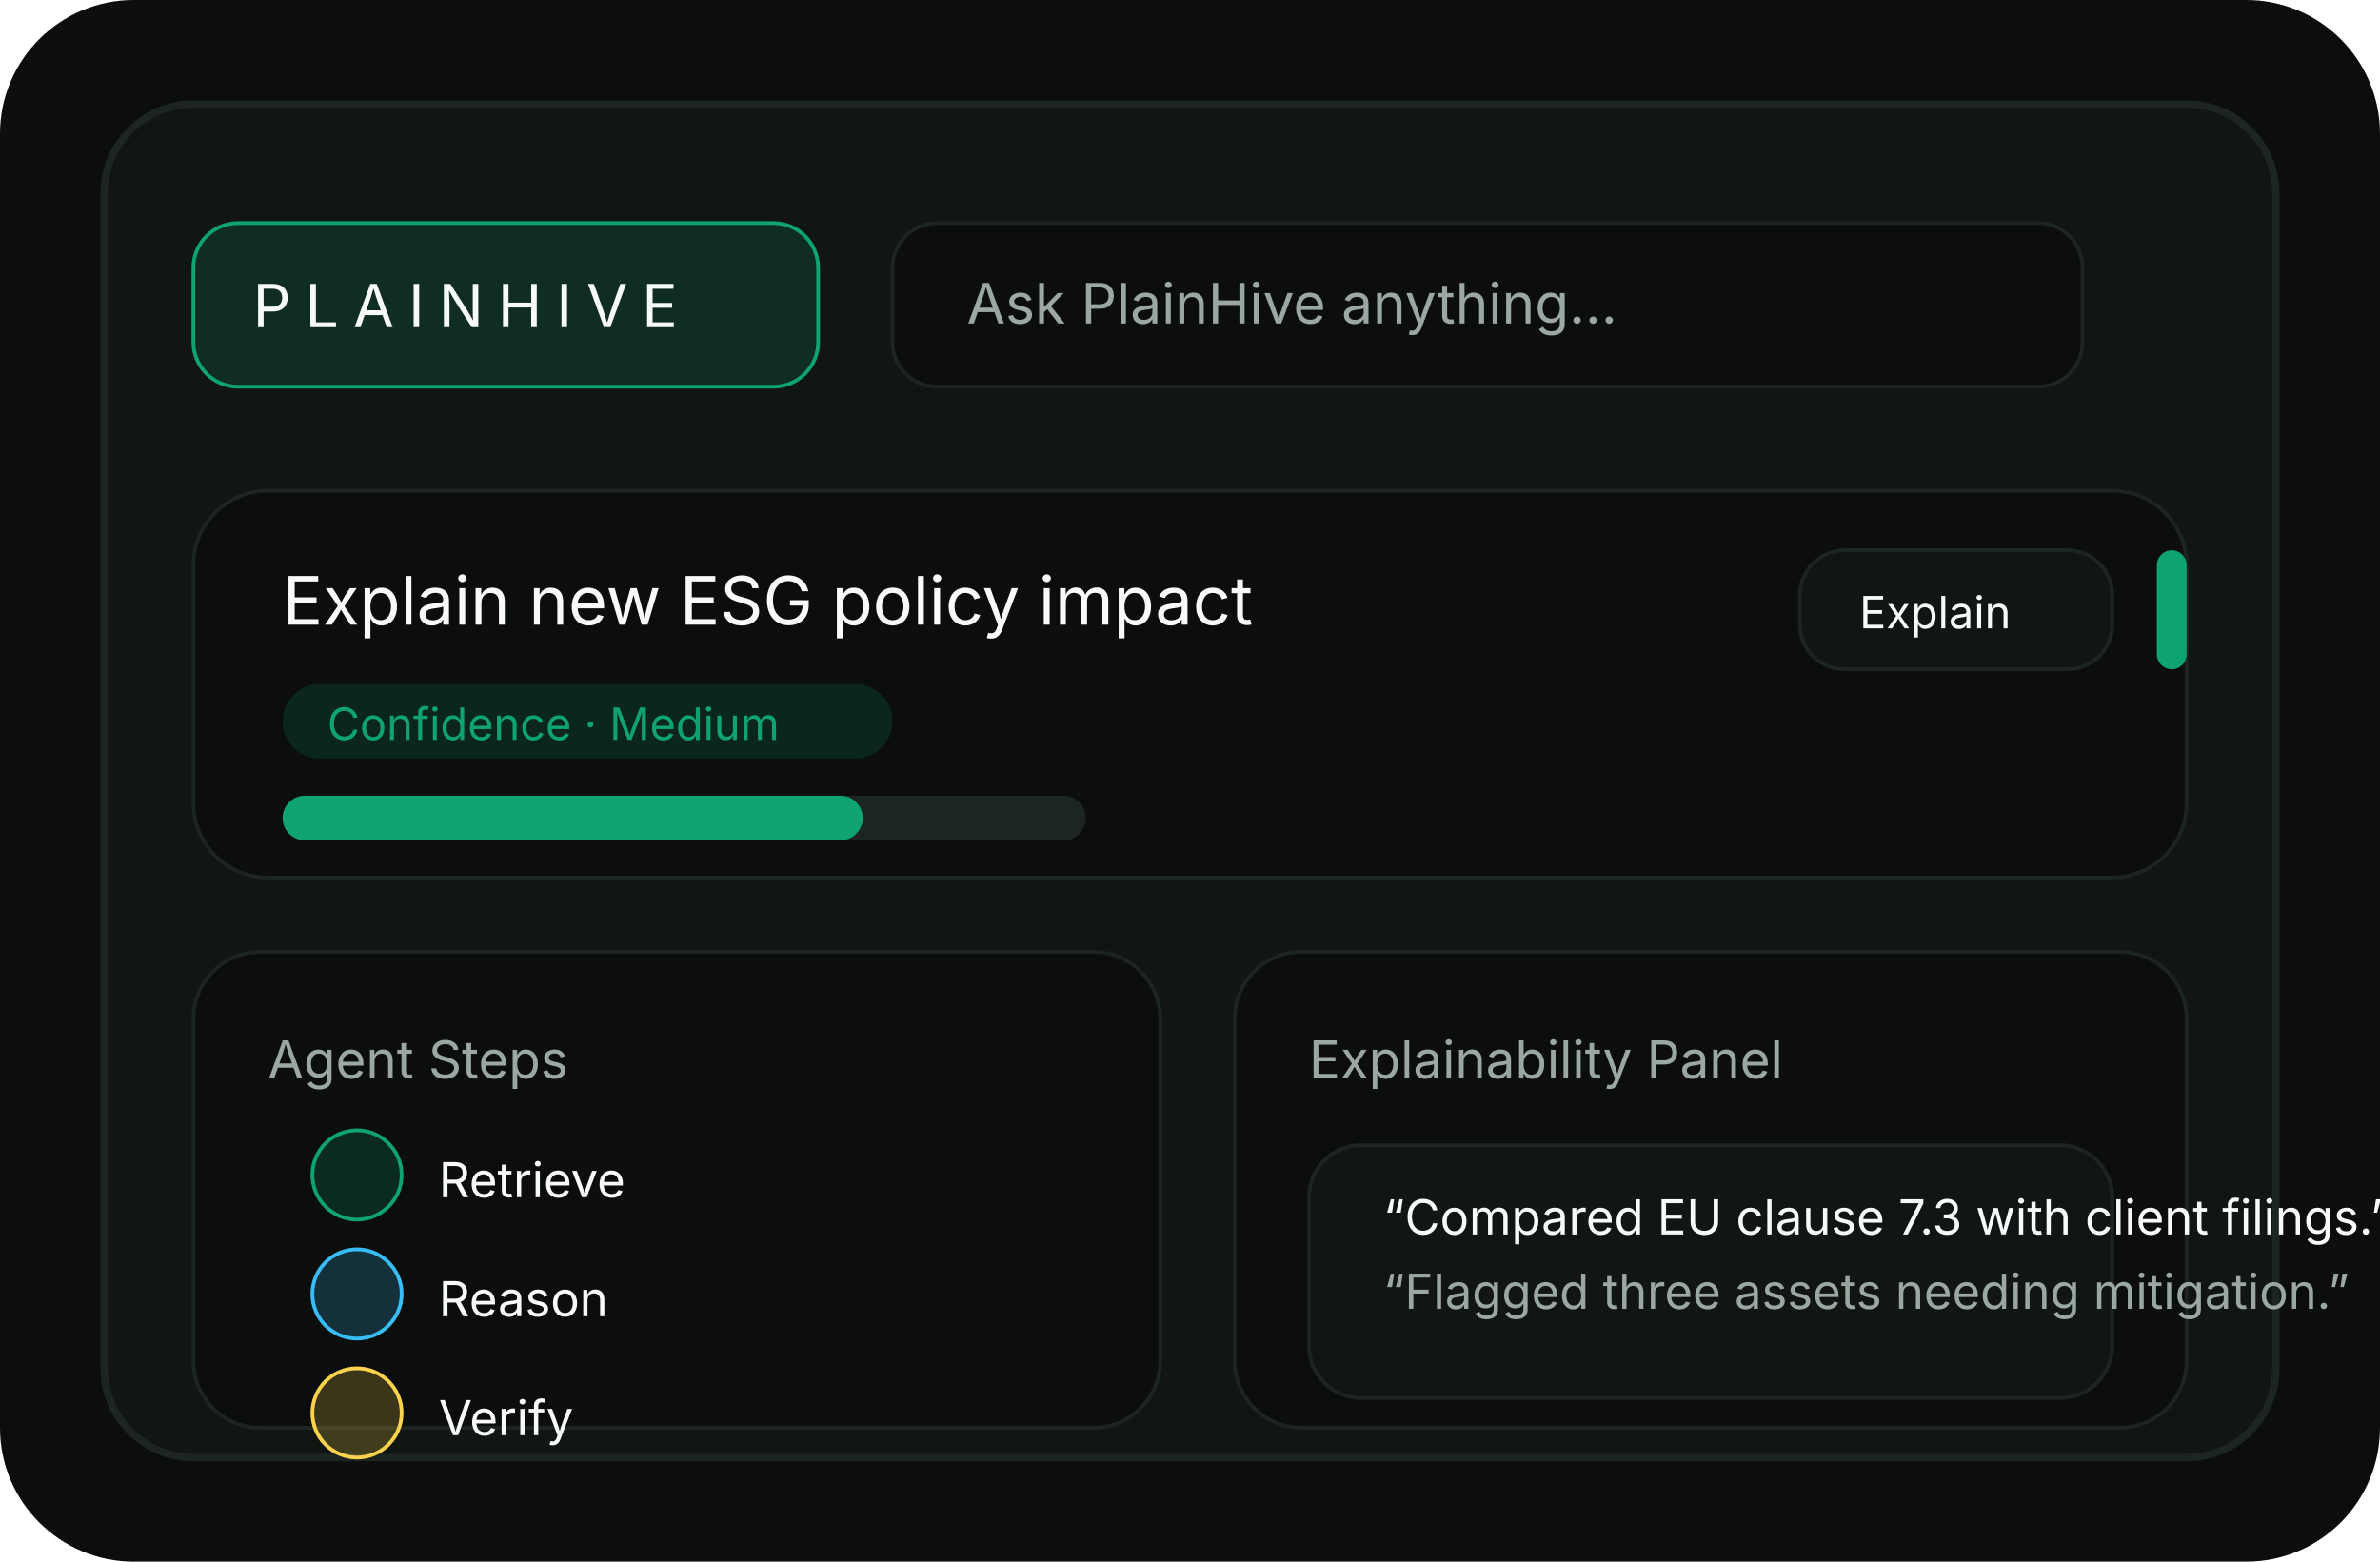
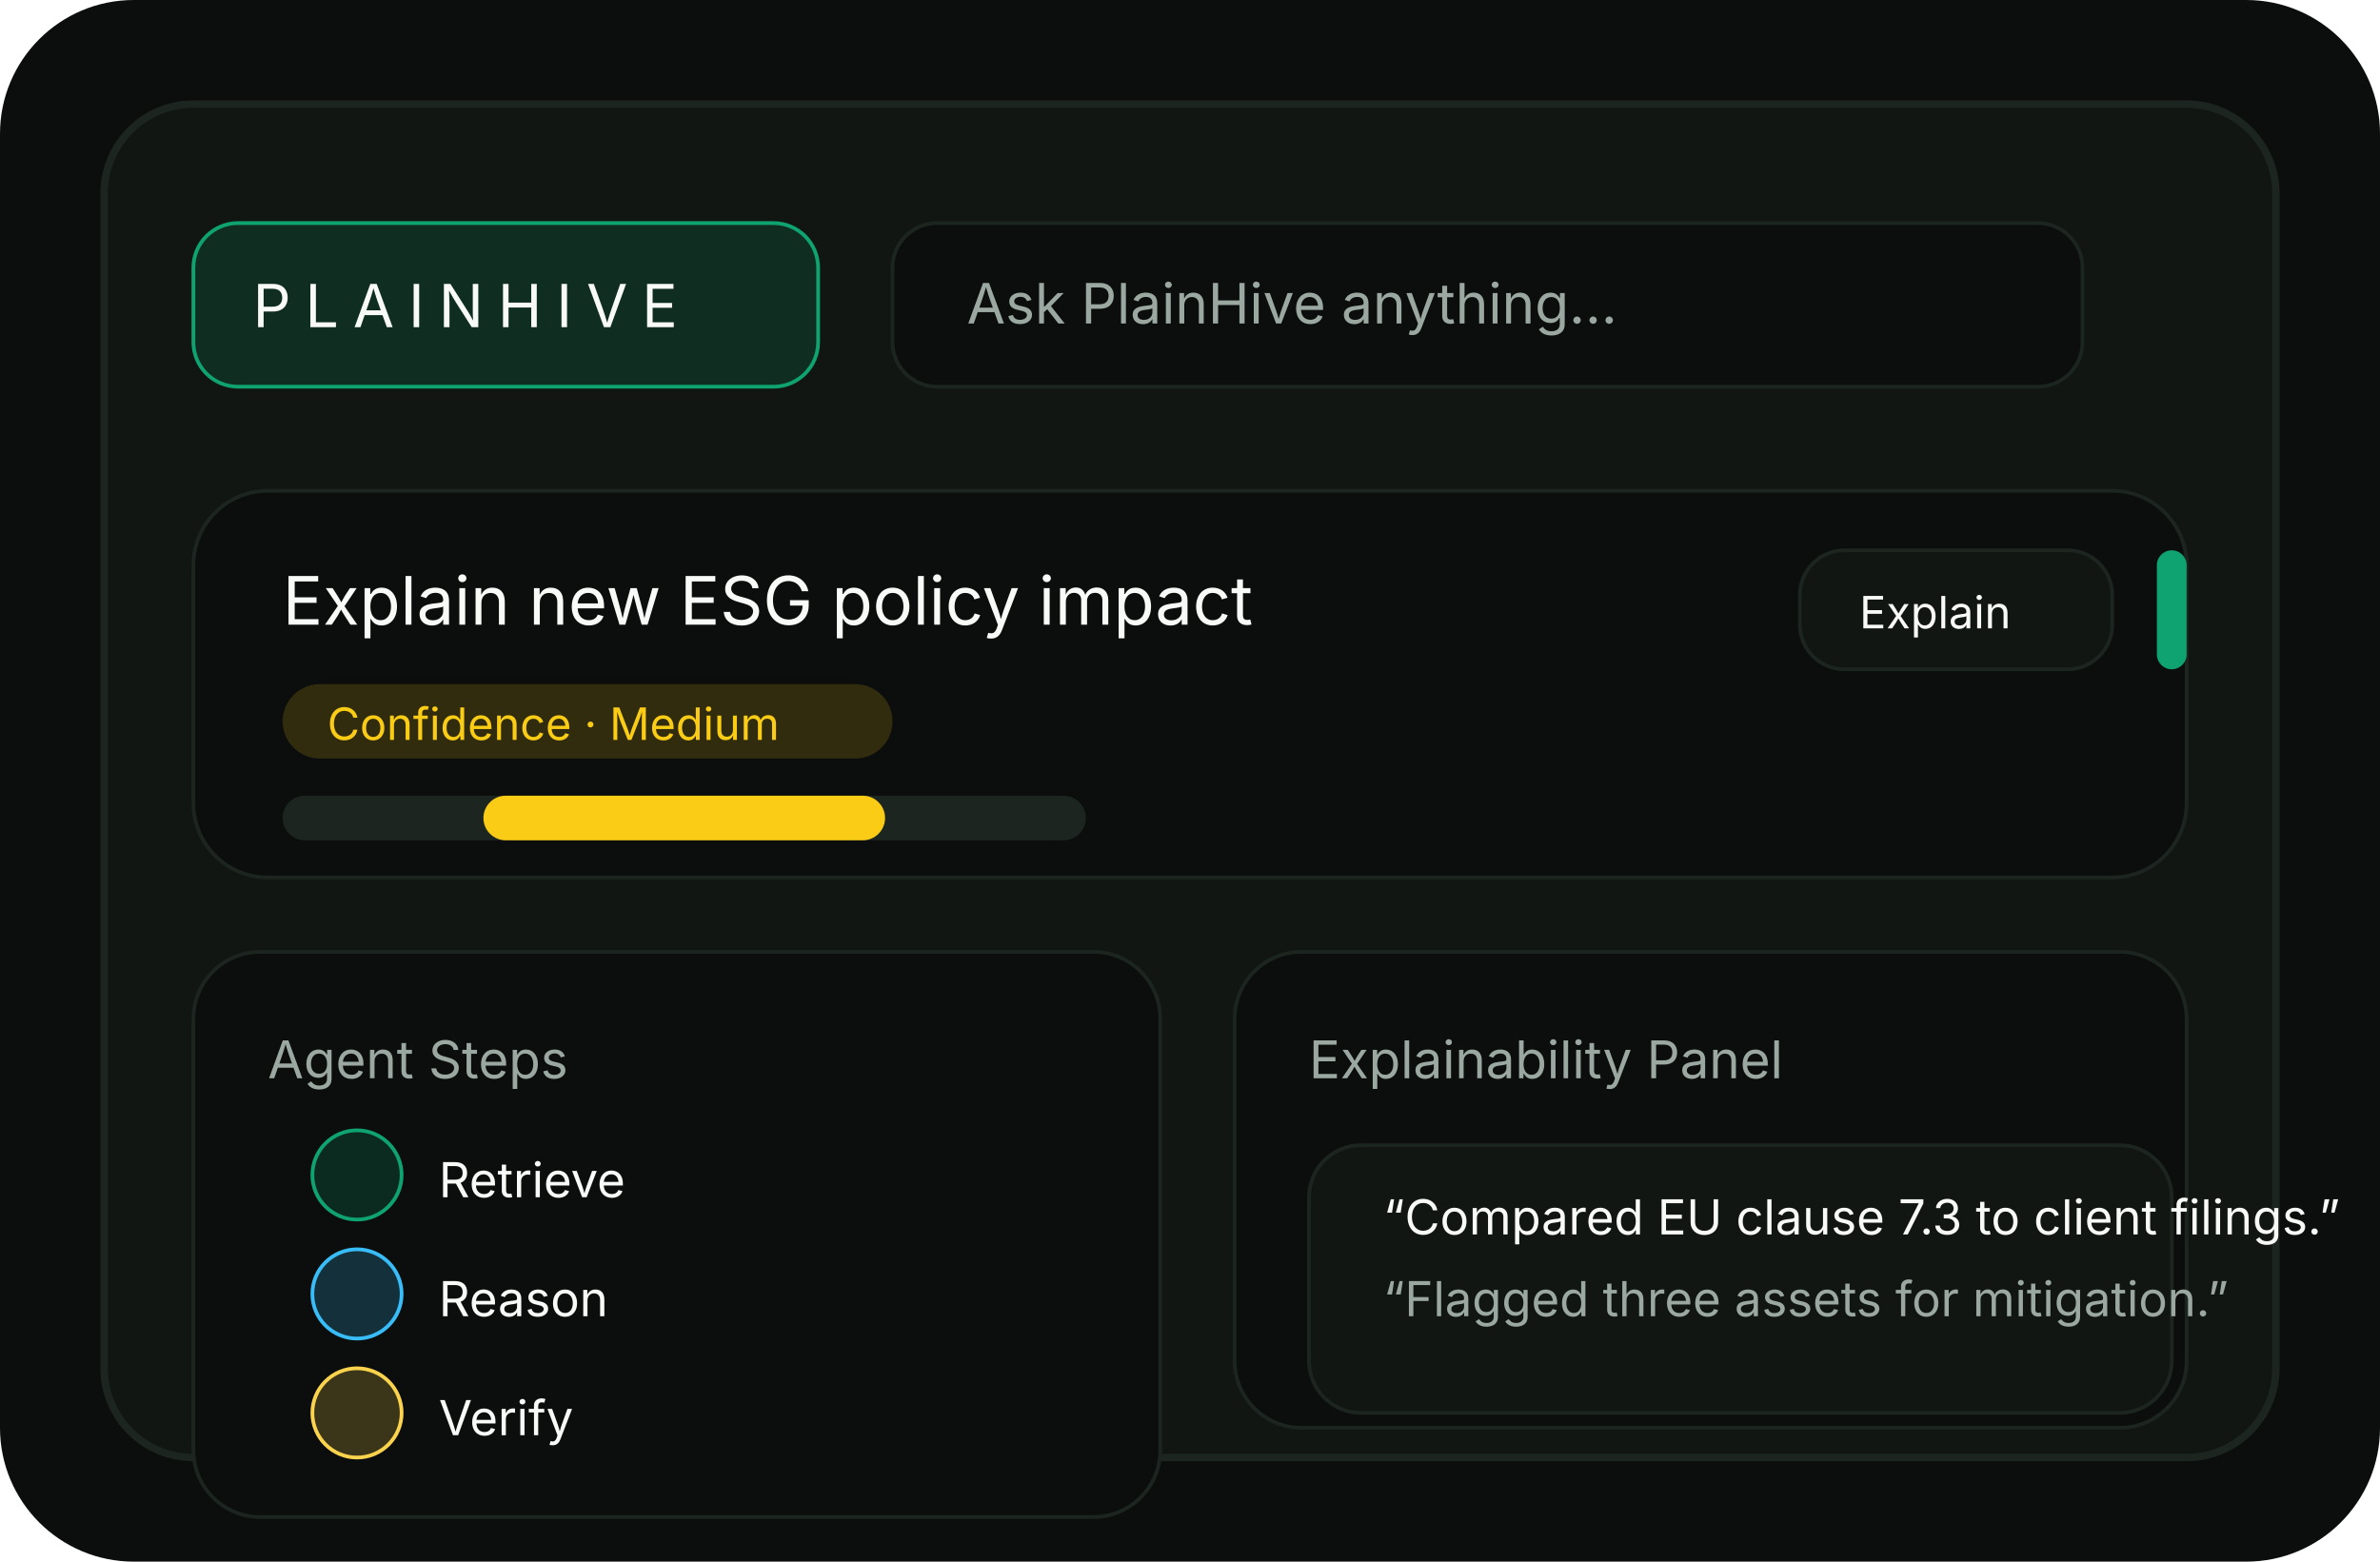
<svg xmlns="http://www.w3.org/2000/svg" width="640" height="420" viewBox="0 0 640 420" fill="none">
  <rect width="640" height="420" rx="36" fill="#0B0E0C" />
  <rect x="28" y="28" width="584" height="364" rx="24" fill="#111613" stroke="#1C2520" stroke-width="2" />
  <rect x="52" y="60" width="168" height="44" rx="12" fill="#0EA371" fill-opacity="0.16" stroke="#0EA371" />
  <text x="68" y="88" font-family="'Space Grotesk', 'Inter', sans-serif" font-size="16" fill="#F8FAF8" letter-spacing="0.24em">PLAINHIVE</text>
  <rect x="240" y="60" width="320" height="44" rx="12" fill="#0B0E0C" stroke="#1C2520" />
  <text x="260" y="87" font-family="'Inter', sans-serif" font-size="15" fill="#9BA8A1">Ask PlainHive anything…</text>
  <rect x="52" y="132" width="536" height="104" rx="20" fill="#0B0E0C" stroke="#1C2520" />
  <text x="76" y="168" font-family="'Space Grotesk', 'Inter', sans-serif" font-size="18" fill="#F8FAF8">Explain new ESG policy impact</text>
-   <rect x="76" y="184" width="164" height="20" rx="10" fill="#0EA371" fill-opacity="0.16" />
-   <text x="88" y="199" font-family="'Inter', sans-serif" font-size="12" fill="#0EA371">Confidence · Medium</text>
+   <rect x="76" y="184" width="164" height="20" rx="10" fill="#FACC15" fill-opacity="0.16" />
+   <text x="88" y="199" font-family="'Inter', sans-serif" font-size="12" fill="#FACC15">Confidence · Medium</text>
  <rect x="76" y="214" width="216" height="12" rx="6" fill="#1C2520" />
-   <rect x="76" y="214" width="156" height="12" rx="6" fill="#0EA371" />
-   <rect x="52" y="256" width="260" height="128" rx="18" fill="#0B0E0C" stroke="#1C2520" />
+   <rect x="130" y="214" width="108" height="12" rx="6" fill="#FACC15" />
+   <rect x="52" y="256" width="260" height="152" rx="18" fill="#0B0E0C" stroke="#1C2520" />
  <text x="72" y="290" font-family="'Inter', sans-serif" font-size="14" fill="#9BA8A1">Agent Steps</text>
  <circle cx="96" cy="316" r="12" fill="#0EA371" fill-opacity="0.2" stroke="#0EA371" />
  <text x="118" y="322" font-family="'Inter', sans-serif" font-size="13" fill="#F8FAF8">Retrieve</text>
  <circle cx="96" cy="348" r="12" fill="#38BDF8" fill-opacity="0.2" stroke="#38BDF8" />
  <text x="118" y="354" font-family="'Inter', sans-serif" font-size="13" fill="#F8FAF8">Reason</text>
  <circle cx="96" cy="380" r="12" fill="#FCD34D" fill-opacity="0.2" stroke="#FCD34D" />
  <text x="118" y="386" font-family="'Inter', sans-serif" font-size="13" fill="#F8FAF8">Verify</text>
  <rect x="332" y="256" width="256" height="128" rx="18" fill="#0B0E0C" stroke="#1C2520" />
  <text x="352" y="290" font-family="'Inter', sans-serif" font-size="14" fill="#9BA8A1">Explainability Panel</text>
-   <rect x="352" y="308" width="216" height="68" rx="14" fill="#111613" stroke="#1C2520" />
-   <text x="372" y="332" font-family="'Inter', sans-serif" font-size="13" fill="#F8FAF8">“Compared EU clause 7.3 with client filings.”</text>
-   <text x="372" y="352" font-family="'Inter', sans-serif" font-size="13" fill="#9BA8A1">“Flagged three assets needing mitigation.”</text>
+   <rect x="352" y="308" width="232" height="72" rx="14" fill="#111613" stroke="#1C2520" />
+   <text x="372" y="332" font-family="'Inter', sans-serif" font-size="13" fill="#F8FAF8">“Compared EU clause 7.3 to client filings.”</text>
+   <text x="372" y="354" font-family="'Inter', sans-serif" font-size="13" fill="#9BA8A1">“Flagged three assets for mitigation.”</text>
  <rect x="484" y="148" width="84" height="32" rx="12" fill="#111613" stroke="#1C2520" />
  <text x="500" y="169" font-family="'Inter', sans-serif" font-size="12" fill="#F8FAF8">Explain</text>
  <rect x="580" y="148" width="8" height="32" rx="4" fill="#0EA371" />
</svg>
